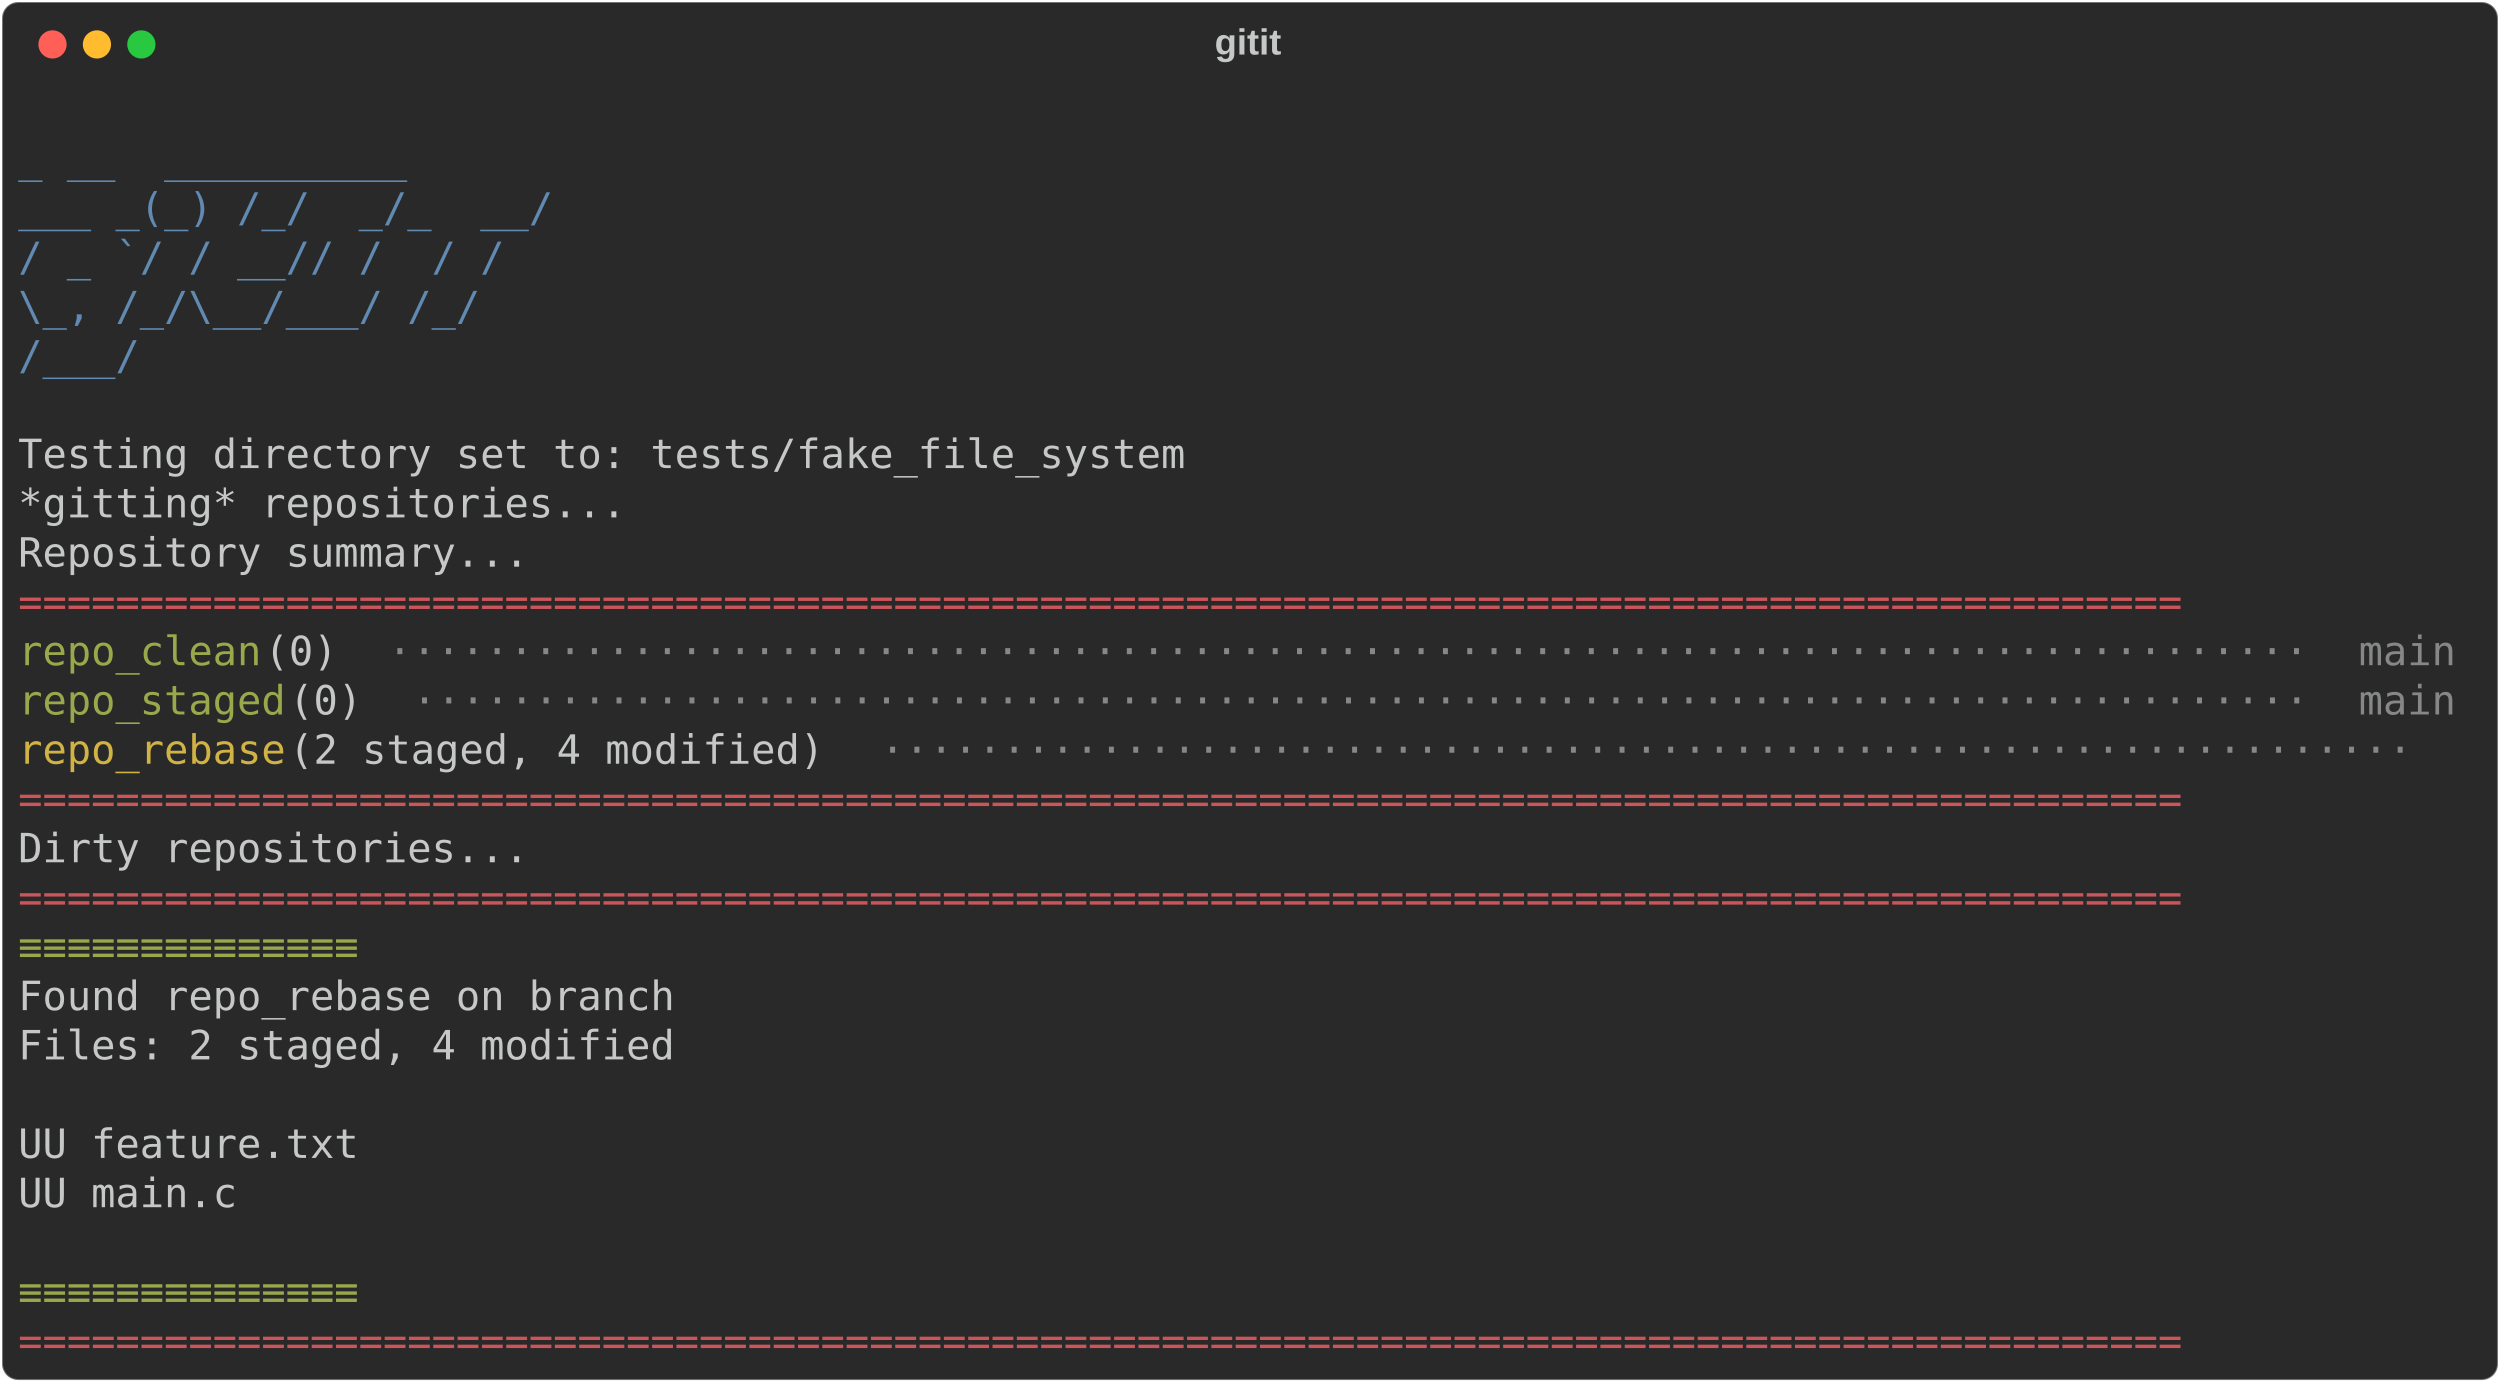
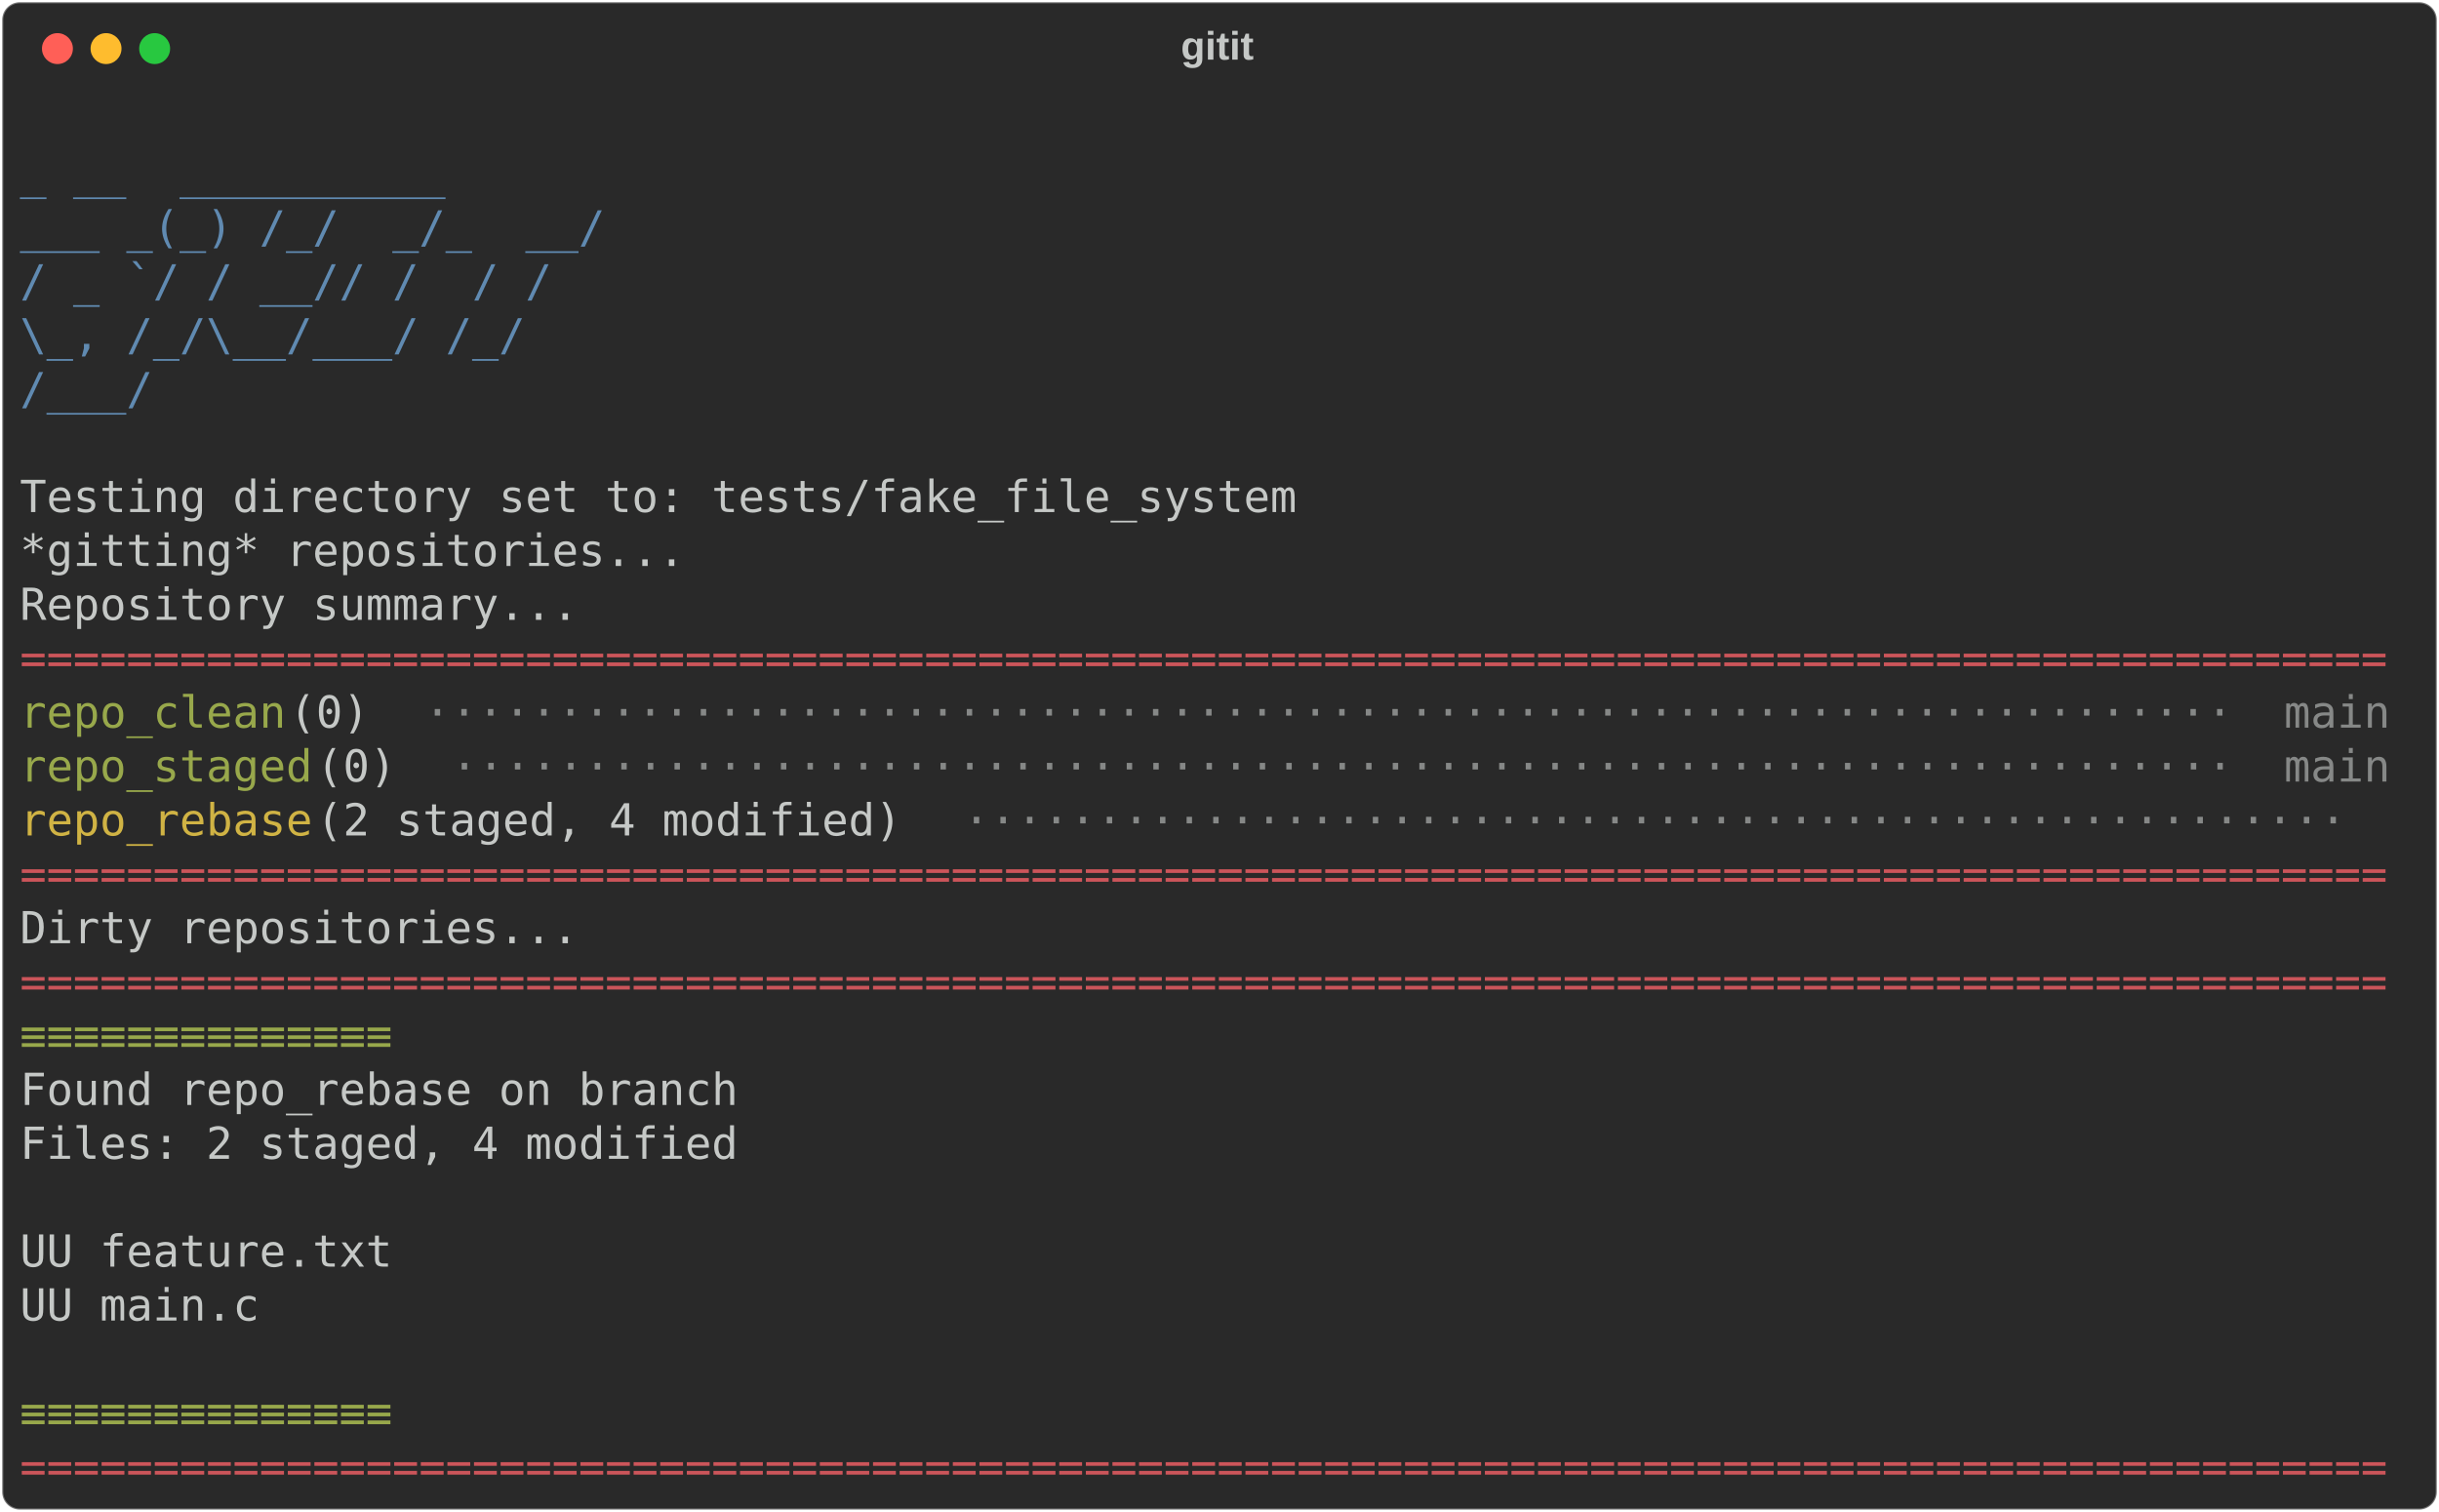
- <svg xmlns="http://www.w3.org/2000/svg" class="rich-terminal" viewBox="0 0 1238 684.4">
+ <svg xmlns="http://www.w3.org/2000/svg" class="rich-terminal" viewBox="0 0 1104 684.4">
  <style>

    @font-face {
        font-family: "Fira Code";
        src: local("FiraCode-Regular"),
                url("https://cdnjs.cloudflare.com/ajax/libs/firacode/6.2.0/woff2/FiraCode-Regular.woff2") format("woff2"),
                url("https://cdnjs.cloudflare.com/ajax/libs/firacode/6.2.0/woff/FiraCode-Regular.woff") format("woff");
        font-style: normal;
        font-weight: 400;
    }
    @font-face {
        font-family: "Fira Code";
        src: local("FiraCode-Bold"),
                url("https://cdnjs.cloudflare.com/ajax/libs/firacode/6.2.0/woff2/FiraCode-Bold.woff2") format("woff2"),
                url("https://cdnjs.cloudflare.com/ajax/libs/firacode/6.2.0/woff/FiraCode-Bold.woff") format("woff");
        font-style: bold;
        font-weight: 700;
    }

-     .terminal-4259744095-matrix {
+     .terminal-212818118-matrix {
        font-family: Fira Code, monospace;
        font-size: 20px;
        line-height: 24.4px;
        font-variant-east-asian: full-width;
    }

-     .terminal-4259744095-title {
+     .terminal-212818118-title {
        font-size: 18px;
        font-weight: bold;
        font-family: arial;
    }

-     .terminal-4259744095-r1 { fill: #c5c8c6 }
- .terminal-4259744095-r2 { fill: #608ab1 }
- .terminal-4259744095-r3 { fill: #cc555a }
- .terminal-4259744095-r4 { fill: #98a84b }
- .terminal-4259744095-r5 { fill: #868887 }
- .terminal-4259744095-r6 { fill: #d0b344 }
+     .terminal-212818118-r1 { fill: #c5c8c6 }
+ .terminal-212818118-r2 { fill: #608ab1 }
+ .terminal-212818118-r3 { fill: #cc555a }
+ .terminal-212818118-r4 { fill: #98a84b }
+ .terminal-212818118-r5 { fill: #868887 }
+ .terminal-212818118-r6 { fill: #d0b344 }
    </style>
  <defs>
-     <clipPath id="terminal-4259744095-clip-terminal">
-       <rect x="0" y="0" width="1219.0" height="633.4" />
-     </clipPath>
-     <clipPath id="terminal-4259744095-line-0">
-       <rect x="0" y="1.5" width="1220" height="24.65" />
-     </clipPath>
-     <clipPath id="terminal-4259744095-line-1">
-       <rect x="0" y="25.9" width="1220" height="24.65" />
-     </clipPath>
-     <clipPath id="terminal-4259744095-line-2">
-       <rect x="0" y="50.3" width="1220" height="24.65" />
-     </clipPath>
-     <clipPath id="terminal-4259744095-line-3">
-       <rect x="0" y="74.7" width="1220" height="24.65" />
-     </clipPath>
-     <clipPath id="terminal-4259744095-line-4">
-       <rect x="0" y="99.1" width="1220" height="24.65" />
-     </clipPath>
-     <clipPath id="terminal-4259744095-line-5">
-       <rect x="0" y="123.5" width="1220" height="24.65" />
-     </clipPath>
-     <clipPath id="terminal-4259744095-line-6">
-       <rect x="0" y="147.9" width="1220" height="24.65" />
-     </clipPath>
-     <clipPath id="terminal-4259744095-line-7">
-       <rect x="0" y="172.3" width="1220" height="24.65" />
-     </clipPath>
-     <clipPath id="terminal-4259744095-line-8">
-       <rect x="0" y="196.7" width="1220" height="24.65" />
-     </clipPath>
-     <clipPath id="terminal-4259744095-line-9">
-       <rect x="0" y="221.1" width="1220" height="24.65" />
-     </clipPath>
-     <clipPath id="terminal-4259744095-line-10">
-       <rect x="0" y="245.5" width="1220" height="24.65" />
-     </clipPath>
-     <clipPath id="terminal-4259744095-line-11">
-       <rect x="0" y="269.9" width="1220" height="24.65" />
-     </clipPath>
-     <clipPath id="terminal-4259744095-line-12">
-       <rect x="0" y="294.3" width="1220" height="24.65" />
-     </clipPath>
-     <clipPath id="terminal-4259744095-line-13">
-       <rect x="0" y="318.7" width="1220" height="24.65" />
-     </clipPath>
-     <clipPath id="terminal-4259744095-line-14">
-       <rect x="0" y="343.1" width="1220" height="24.65" />
-     </clipPath>
-     <clipPath id="terminal-4259744095-line-15">
-       <rect x="0" y="367.5" width="1220" height="24.65" />
-     </clipPath>
-     <clipPath id="terminal-4259744095-line-16">
-       <rect x="0" y="391.9" width="1220" height="24.65" />
-     </clipPath>
-     <clipPath id="terminal-4259744095-line-17">
-       <rect x="0" y="416.3" width="1220" height="24.65" />
-     </clipPath>
-     <clipPath id="terminal-4259744095-line-18">
-       <rect x="0" y="440.7" width="1220" height="24.65" />
-     </clipPath>
-     <clipPath id="terminal-4259744095-line-19">
-       <rect x="0" y="465.1" width="1220" height="24.65" />
-     </clipPath>
-     <clipPath id="terminal-4259744095-line-20">
-       <rect x="0" y="489.5" width="1220" height="24.65" />
-     </clipPath>
-     <clipPath id="terminal-4259744095-line-21">
-       <rect x="0" y="513.9" width="1220" height="24.65" />
-     </clipPath>
-     <clipPath id="terminal-4259744095-line-22">
-       <rect x="0" y="538.3" width="1220" height="24.65" />
-     </clipPath>
-     <clipPath id="terminal-4259744095-line-23">
-       <rect x="0" y="562.7" width="1220" height="24.65" />
-     </clipPath>
-     <clipPath id="terminal-4259744095-line-24">
-       <rect x="0" y="587.1" width="1220" height="24.65" />
+     <clipPath id="terminal-212818118-clip-terminal">
+       <rect x="0" y="0" width="1084.8" height="633.4" />
+     </clipPath>
+     <clipPath id="terminal-212818118-line-0">
+       <rect x="0" y="1.5" width="1085.8" height="24.65" />
+     </clipPath>
+     <clipPath id="terminal-212818118-line-1">
+       <rect x="0" y="25.9" width="1085.8" height="24.65" />
+     </clipPath>
+     <clipPath id="terminal-212818118-line-2">
+       <rect x="0" y="50.3" width="1085.8" height="24.65" />
+     </clipPath>
+     <clipPath id="terminal-212818118-line-3">
+       <rect x="0" y="74.7" width="1085.8" height="24.65" />
+     </clipPath>
+     <clipPath id="terminal-212818118-line-4">
+       <rect x="0" y="99.1" width="1085.8" height="24.65" />
+     </clipPath>
+     <clipPath id="terminal-212818118-line-5">
+       <rect x="0" y="123.5" width="1085.8" height="24.65" />
+     </clipPath>
+     <clipPath id="terminal-212818118-line-6">
+       <rect x="0" y="147.9" width="1085.8" height="24.65" />
+     </clipPath>
+     <clipPath id="terminal-212818118-line-7">
+       <rect x="0" y="172.3" width="1085.8" height="24.65" />
+     </clipPath>
+     <clipPath id="terminal-212818118-line-8">
+       <rect x="0" y="196.7" width="1085.8" height="24.65" />
+     </clipPath>
+     <clipPath id="terminal-212818118-line-9">
+       <rect x="0" y="221.1" width="1085.8" height="24.65" />
+     </clipPath>
+     <clipPath id="terminal-212818118-line-10">
+       <rect x="0" y="245.5" width="1085.8" height="24.65" />
+     </clipPath>
+     <clipPath id="terminal-212818118-line-11">
+       <rect x="0" y="269.9" width="1085.8" height="24.65" />
+     </clipPath>
+     <clipPath id="terminal-212818118-line-12">
+       <rect x="0" y="294.3" width="1085.8" height="24.65" />
+     </clipPath>
+     <clipPath id="terminal-212818118-line-13">
+       <rect x="0" y="318.7" width="1085.8" height="24.65" />
+     </clipPath>
+     <clipPath id="terminal-212818118-line-14">
+       <rect x="0" y="343.1" width="1085.8" height="24.65" />
+     </clipPath>
+     <clipPath id="terminal-212818118-line-15">
+       <rect x="0" y="367.5" width="1085.8" height="24.65" />
+     </clipPath>
+     <clipPath id="terminal-212818118-line-16">
+       <rect x="0" y="391.9" width="1085.8" height="24.65" />
+     </clipPath>
+     <clipPath id="terminal-212818118-line-17">
+       <rect x="0" y="416.3" width="1085.8" height="24.65" />
+     </clipPath>
+     <clipPath id="terminal-212818118-line-18">
+       <rect x="0" y="440.7" width="1085.8" height="24.65" />
+     </clipPath>
+     <clipPath id="terminal-212818118-line-19">
+       <rect x="0" y="465.1" width="1085.8" height="24.65" />
+     </clipPath>
+     <clipPath id="terminal-212818118-line-20">
+       <rect x="0" y="489.5" width="1085.8" height="24.65" />
+     </clipPath>
+     <clipPath id="terminal-212818118-line-21">
+       <rect x="0" y="513.9" width="1085.8" height="24.65" />
+     </clipPath>
+     <clipPath id="terminal-212818118-line-22">
+       <rect x="0" y="538.3" width="1085.8" height="24.65" />
+     </clipPath>
+     <clipPath id="terminal-212818118-line-23">
+       <rect x="0" y="562.7" width="1085.8" height="24.65" />
+     </clipPath>
+     <clipPath id="terminal-212818118-line-24">
+       <rect x="0" y="587.1" width="1085.8" height="24.65" />
    </clipPath>
  </defs>
-   <rect fill="#292929" stroke="rgba(255,255,255,0.35)" stroke-width="1" x="1" y="1" width="1236" height="682.4" rx="8" />
-   <text class="terminal-4259744095-title" fill="#c5c8c6" text-anchor="middle" x="618" y="27">gitit</text>
+   <rect fill="#292929" stroke="rgba(255,255,255,0.35)" stroke-width="1" x="1" y="1" width="1102" height="682.4" rx="8" />
+   <text class="terminal-212818118-title" fill="#c5c8c6" text-anchor="middle" x="551" y="27">gitit</text>
  <g transform="translate(26,22)">
    <circle cx="0" cy="0" r="7" fill="#ff5f57" />
    <circle cx="22" cy="0" r="7" fill="#febc2e" />
    <circle cx="44" cy="0" r="7" fill="#28c840" />
  </g>
-   <g transform="translate(9, 41)" clip-path="url(#terminal-4259744095-clip-terminal)">
-     <g class="terminal-4259744095-matrix">
-       <text class="terminal-4259744095-r1" x="1220" y="20" textLength="12.2" clip-path="url(#terminal-4259744095-line-0)">
- </text>
-       <text class="terminal-4259744095-r2" x="0" y="44.4" textLength="292.8" clip-path="url(#terminal-4259744095-line-1)">        _ __  __________</text>
-       <text class="terminal-4259744095-r1" x="1220" y="44.4" textLength="12.2" clip-path="url(#terminal-4259744095-line-1)">
- </text>
-       <text class="terminal-4259744095-r2" x="0" y="68.8" textLength="292.8" clip-path="url(#terminal-4259744095-line-2)">  ___ _(_) /_/  _/_  __/</text>
-       <text class="terminal-4259744095-r1" x="1220" y="68.8" textLength="12.2" clip-path="url(#terminal-4259744095-line-2)">
- </text>
-       <text class="terminal-4259744095-r2" x="0" y="93.2" textLength="256.2" clip-path="url(#terminal-4259744095-line-3)"> / _ `/ / __// /  / /</text>
-       <text class="terminal-4259744095-r1" x="1220" y="93.2" textLength="12.2" clip-path="url(#terminal-4259744095-line-3)">
- </text>
-       <text class="terminal-4259744095-r2" x="0" y="117.6" textLength="244" clip-path="url(#terminal-4259744095-line-4)"> \_, /_/\__/___/ /_/</text>
-       <text class="terminal-4259744095-r1" x="1220" y="117.6" textLength="12.2" clip-path="url(#terminal-4259744095-line-4)">
- </text>
-       <text class="terminal-4259744095-r2" x="0" y="142" textLength="61" clip-path="url(#terminal-4259744095-line-5)">/___/</text>
-       <text class="terminal-4259744095-r1" x="1220" y="142" textLength="12.2" clip-path="url(#terminal-4259744095-line-5)">
- </text>
-       <text class="terminal-4259744095-r1" x="1220" y="166.4" textLength="12.2" clip-path="url(#terminal-4259744095-line-6)">
- </text>
-       <text class="terminal-4259744095-r1" x="0" y="190.8" textLength="585.6" clip-path="url(#terminal-4259744095-line-7)">Testing directory set to: tests/fake_file_system</text>
-       <text class="terminal-4259744095-r1" x="1220" y="190.8" textLength="12.2" clip-path="url(#terminal-4259744095-line-7)">
- </text>
-       <text class="terminal-4259744095-r1" x="0" y="215.2" textLength="671" clip-path="url(#terminal-4259744095-line-8)">                              *gitting* repositories...</text>
-       <text class="terminal-4259744095-r1" x="1220" y="215.2" textLength="12.2" clip-path="url(#terminal-4259744095-line-8)">
- </text>
-       <text class="terminal-4259744095-r1" x="0" y="239.6" textLength="414.8" clip-path="url(#terminal-4259744095-line-9)">             Repository summary...</text>
-       <text class="terminal-4259744095-r1" x="1220" y="239.6" textLength="12.2" clip-path="url(#terminal-4259744095-line-9)">
- </text>
-       <text class="terminal-4259744095-r3" x="0" y="264" textLength="1085.8" clip-path="url(#terminal-4259744095-line-10)">=========================================================================================</text>
-       <text class="terminal-4259744095-r1" x="1220" y="264" textLength="12.2" clip-path="url(#terminal-4259744095-line-10)">
- </text>
-       <text class="terminal-4259744095-r4" x="0" y="288.4" textLength="122" clip-path="url(#terminal-4259744095-line-11)">repo_clean</text>
-       <text class="terminal-4259744095-r1" x="122" y="288.4" textLength="61" clip-path="url(#terminal-4259744095-line-11)"> (0) </text>
-       <text class="terminal-4259744095-r5" x="183" y="288.4" textLength="963.8" clip-path="url(#terminal-4259744095-line-11)">···············································································</text>
-       <text class="terminal-4259744095-r5" x="1159" y="288.4" textLength="48.8" clip-path="url(#terminal-4259744095-line-11)">main</text>
-       <text class="terminal-4259744095-r1" x="1220" y="288.4" textLength="12.2" clip-path="url(#terminal-4259744095-line-11)">
- </text>
-       <text class="terminal-4259744095-r4" x="0" y="312.8" textLength="134.2" clip-path="url(#terminal-4259744095-line-12)">repo_staged</text>
-       <text class="terminal-4259744095-r1" x="134.2" y="312.8" textLength="61" clip-path="url(#terminal-4259744095-line-12)"> (0) </text>
-       <text class="terminal-4259744095-r5" x="195.2" y="312.8" textLength="951.6" clip-path="url(#terminal-4259744095-line-12)">··············································································</text>
-       <text class="terminal-4259744095-r5" x="1159" y="312.8" textLength="48.8" clip-path="url(#terminal-4259744095-line-12)">main</text>
-       <text class="terminal-4259744095-r1" x="1220" y="312.8" textLength="12.2" clip-path="url(#terminal-4259744095-line-12)">
- </text>
-       <text class="terminal-4259744095-r6" x="0" y="337.2" textLength="134.2" clip-path="url(#terminal-4259744095-line-13)">repo_rebase</text>
-       <text class="terminal-4259744095-r1" x="134.2" y="337.2" textLength="292.8" clip-path="url(#terminal-4259744095-line-13)"> (2 staged, 4 modified) </text>
-       <text class="terminal-4259744095-r5" x="427" y="337.2" textLength="768.6" clip-path="url(#terminal-4259744095-line-13)">·······························································</text>
-       <text class="terminal-4259744095-r1" x="1220" y="337.2" textLength="12.2" clip-path="url(#terminal-4259744095-line-13)">
- </text>
-       <text class="terminal-4259744095-r3" x="0" y="361.6" textLength="1085.8" clip-path="url(#terminal-4259744095-line-14)">=========================================================================================</text>
-       <text class="terminal-4259744095-r1" x="1220" y="361.6" textLength="12.2" clip-path="url(#terminal-4259744095-line-14)">
- </text>
-       <text class="terminal-4259744095-r1" x="0" y="386" textLength="414.8" clip-path="url(#terminal-4259744095-line-15)">             Dirty repositories...</text>
-       <text class="terminal-4259744095-r1" x="1220" y="386" textLength="12.2" clip-path="url(#terminal-4259744095-line-15)">
- </text>
-       <text class="terminal-4259744095-r3" x="0" y="410.4" textLength="1085.8" clip-path="url(#terminal-4259744095-line-16)">=========================================================================================</text>
-       <text class="terminal-4259744095-r1" x="1220" y="410.4" textLength="12.2" clip-path="url(#terminal-4259744095-line-16)">
- </text>
-       <text class="terminal-4259744095-r4" x="0" y="434.8" textLength="170.8" clip-path="url(#terminal-4259744095-line-17)">≡≡≡≡≡≡≡≡≡≡≡≡≡≡</text>
-       <text class="terminal-4259744095-r1" x="1220" y="434.8" textLength="12.2" clip-path="url(#terminal-4259744095-line-17)">
- </text>
-       <text class="terminal-4259744095-r1" x="0" y="459.2" textLength="341.6" clip-path="url(#terminal-4259744095-line-18)">Found repo_rebase on branch </text>
-       <text class="terminal-4259744095-r1" x="1220" y="459.2" textLength="12.2" clip-path="url(#terminal-4259744095-line-18)">
- </text>
-       <text class="terminal-4259744095-r1" x="0" y="483.6" textLength="329.4" clip-path="url(#terminal-4259744095-line-19)">Files: 2 staged, 4 modified</text>
-       <text class="terminal-4259744095-r1" x="1220" y="483.6" textLength="12.2" clip-path="url(#terminal-4259744095-line-19)">
- </text>
-       <text class="terminal-4259744095-r1" x="1220" y="508" textLength="12.2" clip-path="url(#terminal-4259744095-line-20)">
- </text>
-       <text class="terminal-4259744095-r1" x="0" y="532.4" textLength="170.8" clip-path="url(#terminal-4259744095-line-21)">UU feature.txt</text>
-       <text class="terminal-4259744095-r1" x="1220" y="532.4" textLength="12.2" clip-path="url(#terminal-4259744095-line-21)">
- </text>
-       <text class="terminal-4259744095-r1" x="0" y="556.8" textLength="109.8" clip-path="url(#terminal-4259744095-line-22)">UU main.c</text>
-       <text class="terminal-4259744095-r1" x="1220" y="556.8" textLength="12.2" clip-path="url(#terminal-4259744095-line-22)">
- </text>
-       <text class="terminal-4259744095-r1" x="1220" y="581.2" textLength="12.2" clip-path="url(#terminal-4259744095-line-23)">
- </text>
-       <text class="terminal-4259744095-r4" x="0" y="605.6" textLength="170.8" clip-path="url(#terminal-4259744095-line-24)">≡≡≡≡≡≡≡≡≡≡≡≡≡≡</text>
-       <text class="terminal-4259744095-r1" x="1220" y="605.6" textLength="12.2" clip-path="url(#terminal-4259744095-line-24)">
- </text>
-       <text class="terminal-4259744095-r3" x="0" y="630" textLength="1085.8" clip-path="url(#terminal-4259744095-line-25)">=========================================================================================</text>
+   <g transform="translate(9, 41)" clip-path="url(#terminal-212818118-clip-terminal)">
+     <g class="terminal-212818118-matrix">
+       <text class="terminal-212818118-r1" x="1085.8" y="20" textLength="12.2" clip-path="url(#terminal-212818118-line-0)">
+ </text>
+       <text class="terminal-212818118-r2" x="0" y="44.4" textLength="292.8" clip-path="url(#terminal-212818118-line-1)">        _ __  __________</text>
+       <text class="terminal-212818118-r1" x="1085.8" y="44.4" textLength="12.2" clip-path="url(#terminal-212818118-line-1)">
+ </text>
+       <text class="terminal-212818118-r2" x="0" y="68.8" textLength="292.8" clip-path="url(#terminal-212818118-line-2)">  ___ _(_) /_/  _/_  __/</text>
+       <text class="terminal-212818118-r1" x="1085.8" y="68.8" textLength="12.2" clip-path="url(#terminal-212818118-line-2)">
+ </text>
+       <text class="terminal-212818118-r2" x="0" y="93.2" textLength="256.2" clip-path="url(#terminal-212818118-line-3)"> / _ `/ / __// /  / /</text>
+       <text class="terminal-212818118-r1" x="1085.8" y="93.2" textLength="12.2" clip-path="url(#terminal-212818118-line-3)">
+ </text>
+       <text class="terminal-212818118-r2" x="0" y="117.6" textLength="244" clip-path="url(#terminal-212818118-line-4)"> \_, /_/\__/___/ /_/</text>
+       <text class="terminal-212818118-r1" x="1085.8" y="117.6" textLength="12.2" clip-path="url(#terminal-212818118-line-4)">
+ </text>
+       <text class="terminal-212818118-r2" x="0" y="142" textLength="61" clip-path="url(#terminal-212818118-line-5)">/___/</text>
+       <text class="terminal-212818118-r1" x="1085.8" y="142" textLength="12.2" clip-path="url(#terminal-212818118-line-5)">
+ </text>
+       <text class="terminal-212818118-r1" x="1085.8" y="166.4" textLength="12.2" clip-path="url(#terminal-212818118-line-6)">
+ </text>
+       <text class="terminal-212818118-r1" x="0" y="190.8" textLength="585.6" clip-path="url(#terminal-212818118-line-7)">Testing directory set to: tests/fake_file_system</text>
+       <text class="terminal-212818118-r1" x="1085.8" y="190.8" textLength="12.2" clip-path="url(#terminal-212818118-line-7)">
+ </text>
+       <text class="terminal-212818118-r1" x="0" y="215.2" textLength="671" clip-path="url(#terminal-212818118-line-8)">                              *gitting* repositories...</text>
+       <text class="terminal-212818118-r1" x="1085.8" y="215.2" textLength="12.2" clip-path="url(#terminal-212818118-line-8)">
+ </text>
+       <text class="terminal-212818118-r1" x="0" y="239.6" textLength="414.8" clip-path="url(#terminal-212818118-line-9)">             Repository summary...</text>
+       <text class="terminal-212818118-r1" x="1085.8" y="239.6" textLength="12.2" clip-path="url(#terminal-212818118-line-9)">
+ </text>
+       <text class="terminal-212818118-r3" x="0" y="264" textLength="1085.8" clip-path="url(#terminal-212818118-line-10)">=========================================================================================</text>
+       <text class="terminal-212818118-r1" x="1085.8" y="264" textLength="12.2" clip-path="url(#terminal-212818118-line-10)">
+ </text>
+       <text class="terminal-212818118-r4" x="0" y="288.4" textLength="122" clip-path="url(#terminal-212818118-line-11)">repo_clean</text>
+       <text class="terminal-212818118-r1" x="122" y="288.4" textLength="61" clip-path="url(#terminal-212818118-line-11)"> (0) </text>
+       <text class="terminal-212818118-r5" x="183" y="288.4" textLength="829.6" clip-path="url(#terminal-212818118-line-11)">····································································</text>
+       <text class="terminal-212818118-r5" x="1024.8" y="288.4" textLength="48.8" clip-path="url(#terminal-212818118-line-11)">main</text>
+       <text class="terminal-212818118-r1" x="1085.8" y="288.4" textLength="12.2" clip-path="url(#terminal-212818118-line-11)">
+ </text>
+       <text class="terminal-212818118-r4" x="0" y="312.8" textLength="134.2" clip-path="url(#terminal-212818118-line-12)">repo_staged</text>
+       <text class="terminal-212818118-r1" x="134.2" y="312.8" textLength="61" clip-path="url(#terminal-212818118-line-12)"> (0) </text>
+       <text class="terminal-212818118-r5" x="195.2" y="312.8" textLength="817.4" clip-path="url(#terminal-212818118-line-12)">···································································</text>
+       <text class="terminal-212818118-r5" x="1024.8" y="312.8" textLength="48.8" clip-path="url(#terminal-212818118-line-12)">main</text>
+       <text class="terminal-212818118-r1" x="1085.8" y="312.8" textLength="12.2" clip-path="url(#terminal-212818118-line-12)">
+ </text>
+       <text class="terminal-212818118-r6" x="0" y="337.2" textLength="134.2" clip-path="url(#terminal-212818118-line-13)">repo_rebase</text>
+       <text class="terminal-212818118-r1" x="134.2" y="337.2" textLength="292.8" clip-path="url(#terminal-212818118-line-13)"> (2 staged, 4 modified) </text>
+       <text class="terminal-212818118-r5" x="427" y="337.2" textLength="634.4" clip-path="url(#terminal-212818118-line-13)">····················································</text>
+       <text class="terminal-212818118-r1" x="1085.8" y="337.2" textLength="12.2" clip-path="url(#terminal-212818118-line-13)">
+ </text>
+       <text class="terminal-212818118-r3" x="0" y="361.6" textLength="1085.8" clip-path="url(#terminal-212818118-line-14)">=========================================================================================</text>
+       <text class="terminal-212818118-r1" x="1085.8" y="361.6" textLength="12.2" clip-path="url(#terminal-212818118-line-14)">
+ </text>
+       <text class="terminal-212818118-r1" x="0" y="386" textLength="414.8" clip-path="url(#terminal-212818118-line-15)">             Dirty repositories...</text>
+       <text class="terminal-212818118-r1" x="1085.8" y="386" textLength="12.2" clip-path="url(#terminal-212818118-line-15)">
+ </text>
+       <text class="terminal-212818118-r3" x="0" y="410.4" textLength="1085.8" clip-path="url(#terminal-212818118-line-16)">=========================================================================================</text>
+       <text class="terminal-212818118-r1" x="1085.8" y="410.4" textLength="12.2" clip-path="url(#terminal-212818118-line-16)">
+ </text>
+       <text class="terminal-212818118-r4" x="0" y="434.8" textLength="170.8" clip-path="url(#terminal-212818118-line-17)">≡≡≡≡≡≡≡≡≡≡≡≡≡≡</text>
+       <text class="terminal-212818118-r1" x="1085.8" y="434.8" textLength="12.2" clip-path="url(#terminal-212818118-line-17)">
+ </text>
+       <text class="terminal-212818118-r1" x="0" y="459.2" textLength="341.6" clip-path="url(#terminal-212818118-line-18)">Found repo_rebase on branch </text>
+       <text class="terminal-212818118-r1" x="1085.8" y="459.2" textLength="12.2" clip-path="url(#terminal-212818118-line-18)">
+ </text>
+       <text class="terminal-212818118-r1" x="0" y="483.6" textLength="329.4" clip-path="url(#terminal-212818118-line-19)">Files: 2 staged, 4 modified</text>
+       <text class="terminal-212818118-r1" x="1085.8" y="483.6" textLength="12.2" clip-path="url(#terminal-212818118-line-19)">
+ </text>
+       <text class="terminal-212818118-r1" x="1085.8" y="508" textLength="12.2" clip-path="url(#terminal-212818118-line-20)">
+ </text>
+       <text class="terminal-212818118-r1" x="0" y="532.4" textLength="170.8" clip-path="url(#terminal-212818118-line-21)">UU feature.txt</text>
+       <text class="terminal-212818118-r1" x="1085.8" y="532.4" textLength="12.2" clip-path="url(#terminal-212818118-line-21)">
+ </text>
+       <text class="terminal-212818118-r1" x="0" y="556.8" textLength="109.8" clip-path="url(#terminal-212818118-line-22)">UU main.c</text>
+       <text class="terminal-212818118-r1" x="1085.8" y="556.8" textLength="12.2" clip-path="url(#terminal-212818118-line-22)">
+ </text>
+       <text class="terminal-212818118-r1" x="1085.8" y="581.2" textLength="12.2" clip-path="url(#terminal-212818118-line-23)">
+ </text>
+       <text class="terminal-212818118-r4" x="0" y="605.6" textLength="170.8" clip-path="url(#terminal-212818118-line-24)">≡≡≡≡≡≡≡≡≡≡≡≡≡≡</text>
+       <text class="terminal-212818118-r1" x="1085.8" y="605.6" textLength="12.2" clip-path="url(#terminal-212818118-line-24)">
+ </text>
+       <text class="terminal-212818118-r3" x="0" y="630" textLength="1085.8" clip-path="url(#terminal-212818118-line-25)">=========================================================================================</text>
    </g>
  </g>
</svg>
